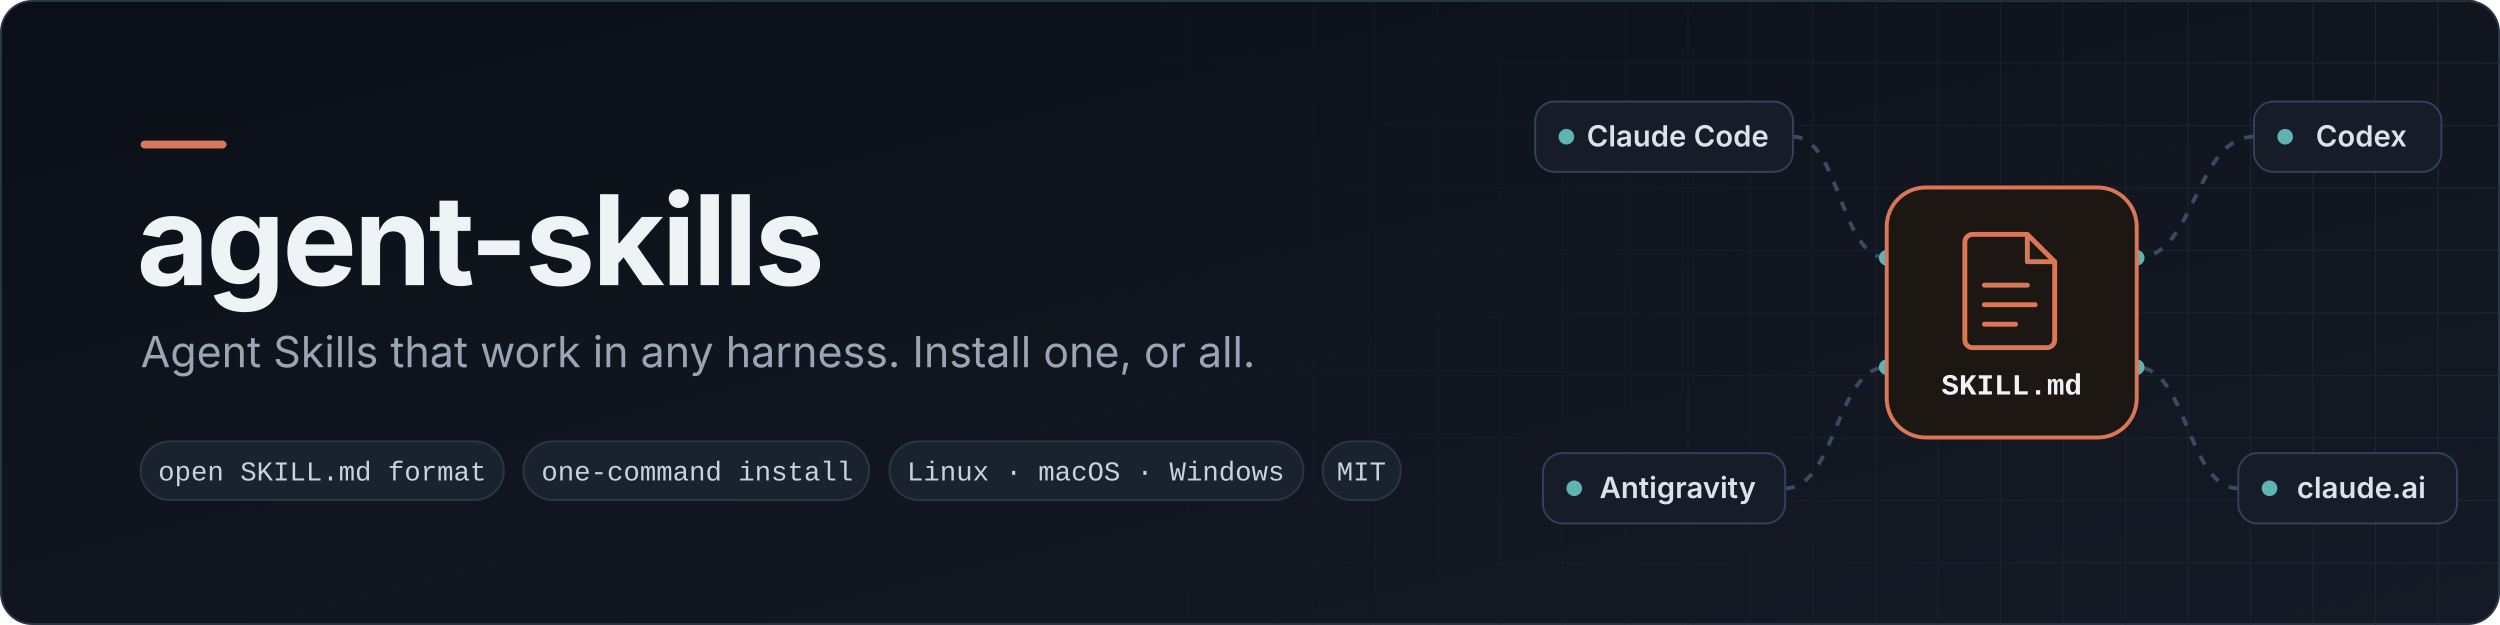
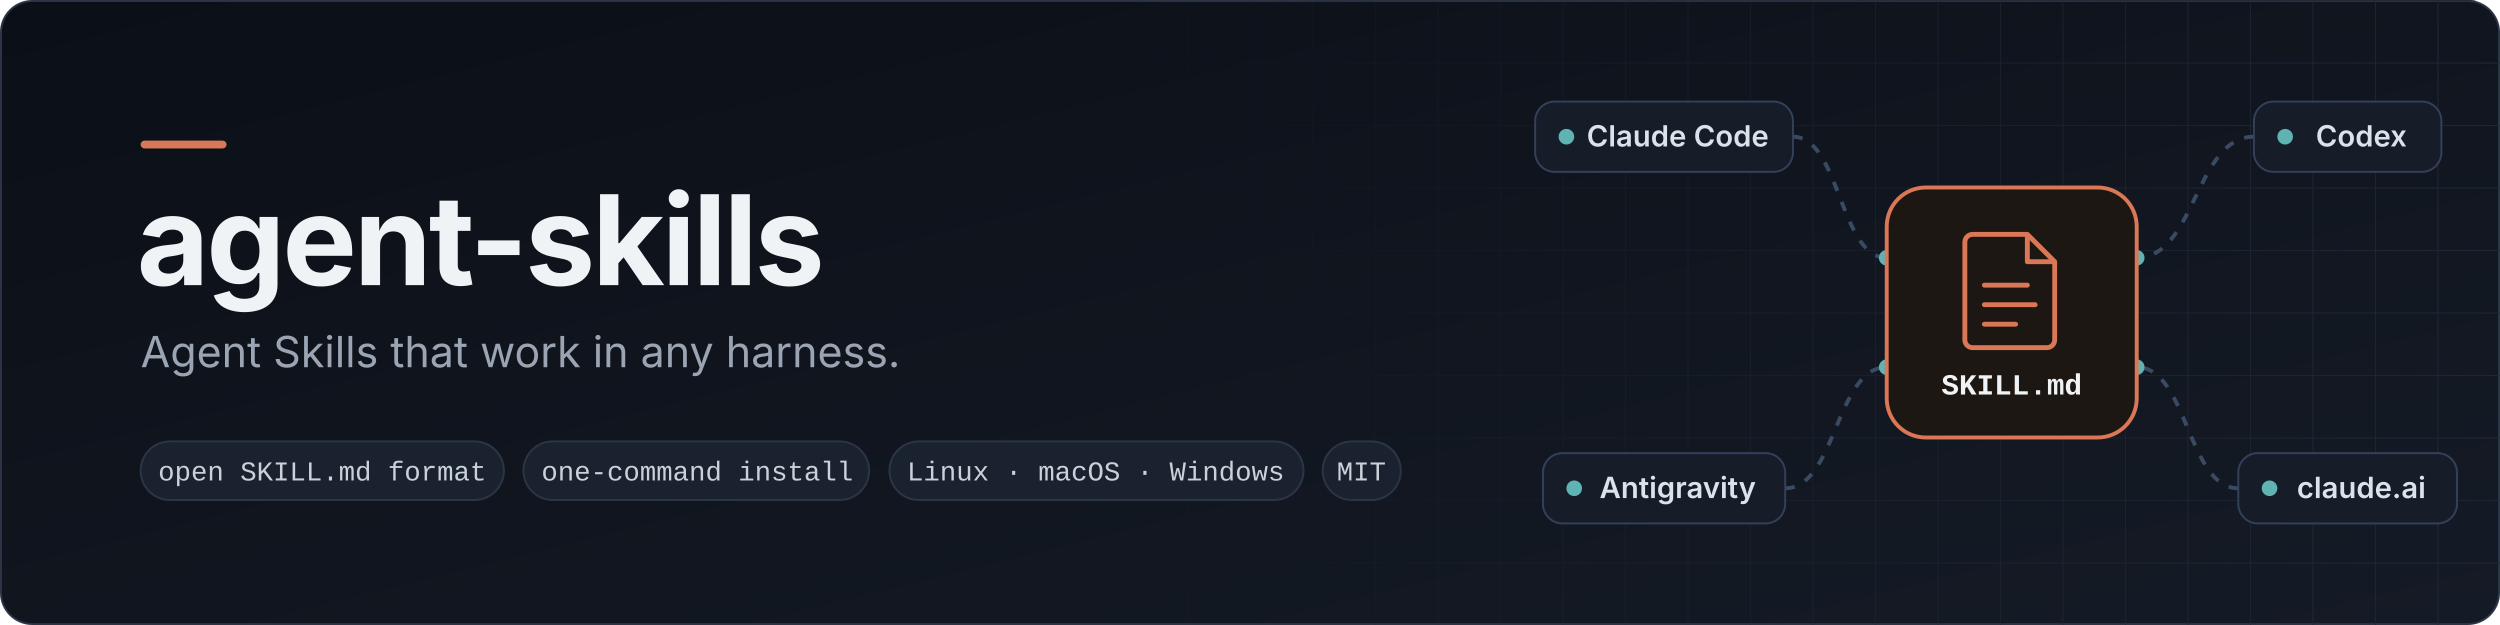
<svg xmlns="http://www.w3.org/2000/svg" width="1280" height="320" viewBox="0 0 1280 320" role="img" aria-label="agent-skills: Agent Skills that work in any harness">
  <defs>
    <linearGradient id="bg" x1="0" y1="0" x2="1" y2="1">
      <stop offset="0" stop-color="#0b0f17" />
      <stop offset="1" stop-color="#151b26" />
    </linearGradient>
    <pattern id="grid" width="32" height="32" patternUnits="userSpaceOnUse">
      <path d="M32 0H0V32" fill="none" stroke="#1f2733" stroke-width="1" />
    </pattern>
    <linearGradient id="fade" x1="0" y1="0" x2="1" y2="0">
      <stop offset="0.45" stop-color="#fff" stop-opacity="0" />
      <stop offset="1" stop-color="#fff" stop-opacity="1" />
    </linearGradient>
    <mask id="gridmask">
      <rect width="1280" height="320" fill="url(#fade)" />
    </mask>
  </defs>
  <rect x="0.5" y="0.5" width="1279" height="319" rx="16" fill="url(#bg)" stroke="#2b3545" />
  <rect width="1280" height="320" rx="16" fill="url(#grid)" mask="url(#gridmask)" />
  <rect x="72" y="72" width="44" height="4" rx="2" fill="#d97757" />
  <text x="70" y="146" font-family="-apple-system, BlinkMacSystemFont, 'Segoe UI', Inter, Helvetica, Arial, sans-serif" font-size="64" font-weight="700" letter-spacing="-1.5" fill="#f0f3f6">agent-skills</text>
-   <text x="72" y="188" font-family="-apple-system, BlinkMacSystemFont, 'Segoe UI', Inter, Helvetica, Arial, sans-serif" font-size="22" fill="#9aa4b2">Agent Skills that work in any harness. Install one, or all.</text>
+   <text x="72" y="188" font-family="-apple-system, BlinkMacSystemFont, 'Segoe UI', Inter, Helvetica, Arial, sans-serif" font-size="22" fill="#9aa4b2">Agent Skills that work in any harness.</text>
  <rect x="72" y="226" width="186" height="30" rx="15" fill="#1a2230" stroke="#2b3545" />
  <text x="165" y="246" text-anchor="middle" font-family="ui-monospace, SFMono-Regular, 'SF Mono', Menlo, Consolas, 'Liberation Mono', monospace" font-size="14" fill="#c9d1d9">open SKILL.md format</text>
  <rect x="268.0" y="226" width="177" height="30" rx="15" fill="#1a2230" stroke="#2b3545" />
  <text x="357" y="246" text-anchor="middle" font-family="ui-monospace, SFMono-Regular, 'SF Mono', Menlo, Consolas, 'Liberation Mono', monospace" font-size="14" fill="#c9d1d9">one-command install</text>
  <rect x="455.4" y="226" width="212" height="30" rx="15" fill="#1a2230" stroke="#2b3545" />
  <text x="561" y="246" text-anchor="middle" font-family="ui-monospace, SFMono-Regular, 'SF Mono', Menlo, Consolas, 'Liberation Mono', monospace" font-size="14" fill="#c9d1d9">Linux · macOS · Windows</text>
  <rect x="677.2" y="226" width="40" height="30" rx="15" fill="#1a2230" stroke="#2b3545" />
  <text x="697" y="246" text-anchor="middle" font-family="ui-monospace, SFMono-Regular, 'SF Mono', Menlo, Consolas, 'Liberation Mono', monospace" font-size="14" fill="#c9d1d9">MIT</text>
  <path d="M918 70 C942 70 942 132 966 132" fill="none" stroke="#3b4a63" stroke-width="2" stroke-dasharray="5 6" />
  <circle cx="966" cy="132" r="4" fill="#5fb3b3" />
  <path d="M1154 70 C1124 70 1124 132 1094 132" fill="none" stroke="#3b4a63" stroke-width="2" stroke-dasharray="5 6" />
  <circle cx="1094" cy="132" r="4" fill="#5fb3b3" />
  <path d="M914 250 C940 250 940 188 966 188" fill="none" stroke="#3b4a63" stroke-width="2" stroke-dasharray="5 6" />
  <circle cx="966" cy="188" r="4" fill="#5fb3b3" />
  <path d="M1146 250 C1120 250 1120 188 1094 188" fill="none" stroke="#3b4a63" stroke-width="2" stroke-dasharray="5 6" />
  <circle cx="1094" cy="188" r="4" fill="#5fb3b3" />
  <rect x="786" y="52" width="132" height="36" rx="10" fill="#161d29" stroke="#33405a" />
  <circle cx="802" cy="70" r="4" fill="#5fb3b3" />
  <text x="859" y="75" text-anchor="middle" font-family="-apple-system, BlinkMacSystemFont, 'Segoe UI', Inter, Helvetica, Arial, sans-serif" font-size="15" font-weight="600" fill="#dbe2ea">Claude Code</text>
  <rect x="1154" y="52" width="96" height="36" rx="10" fill="#161d29" stroke="#33405a" />
  <circle cx="1170" cy="70" r="4" fill="#5fb3b3" />
  <text x="1209" y="75" text-anchor="middle" font-family="-apple-system, BlinkMacSystemFont, 'Segoe UI', Inter, Helvetica, Arial, sans-serif" font-size="15" font-weight="600" fill="#dbe2ea">Codex</text>
  <rect x="790" y="232" width="124" height="36" rx="10" fill="#161d29" stroke="#33405a" />
  <circle cx="806" cy="250" r="4" fill="#5fb3b3" />
  <text x="859" y="255" text-anchor="middle" font-family="-apple-system, BlinkMacSystemFont, 'Segoe UI', Inter, Helvetica, Arial, sans-serif" font-size="15" font-weight="600" fill="#dbe2ea">Antigravity</text>
  <rect x="1146" y="232" width="112" height="36" rx="10" fill="#161d29" stroke="#33405a" />
  <circle cx="1162" cy="250" r="4" fill="#5fb3b3" />
  <text x="1209" y="255" text-anchor="middle" font-family="-apple-system, BlinkMacSystemFont, 'Segoe UI', Inter, Helvetica, Arial, sans-serif" font-size="15" font-weight="600" fill="#dbe2ea">claude.ai</text>
  <rect x="966" y="96" width="128" height="128" rx="20" fill="#1c1712" stroke="#d97757" stroke-width="2" />
  <path d="M1010 120h28l14 14v40a4 4 0 0 1-4 4h-38a4 4 0 0 1-4-4v-50a4 4 0 0 1 4-4z" fill="none" stroke="#d97757" stroke-width="2.5" stroke-linejoin="round" />
  <path d="M1038 120v14h14" fill="none" stroke="#d97757" stroke-width="2.5" stroke-linejoin="round" />
  <path d="M1016 146h22M1016 156h26M1016 166h16" stroke="#d97757" stroke-width="2.5" stroke-linecap="round" />
  <text x="1030" y="202" text-anchor="middle" font-family="ui-monospace, SFMono-Regular, 'SF Mono', Menlo, Consolas, 'Liberation Mono', monospace" font-size="15" font-weight="600" fill="#f0f3f6">SKILL.md</text>
</svg>
